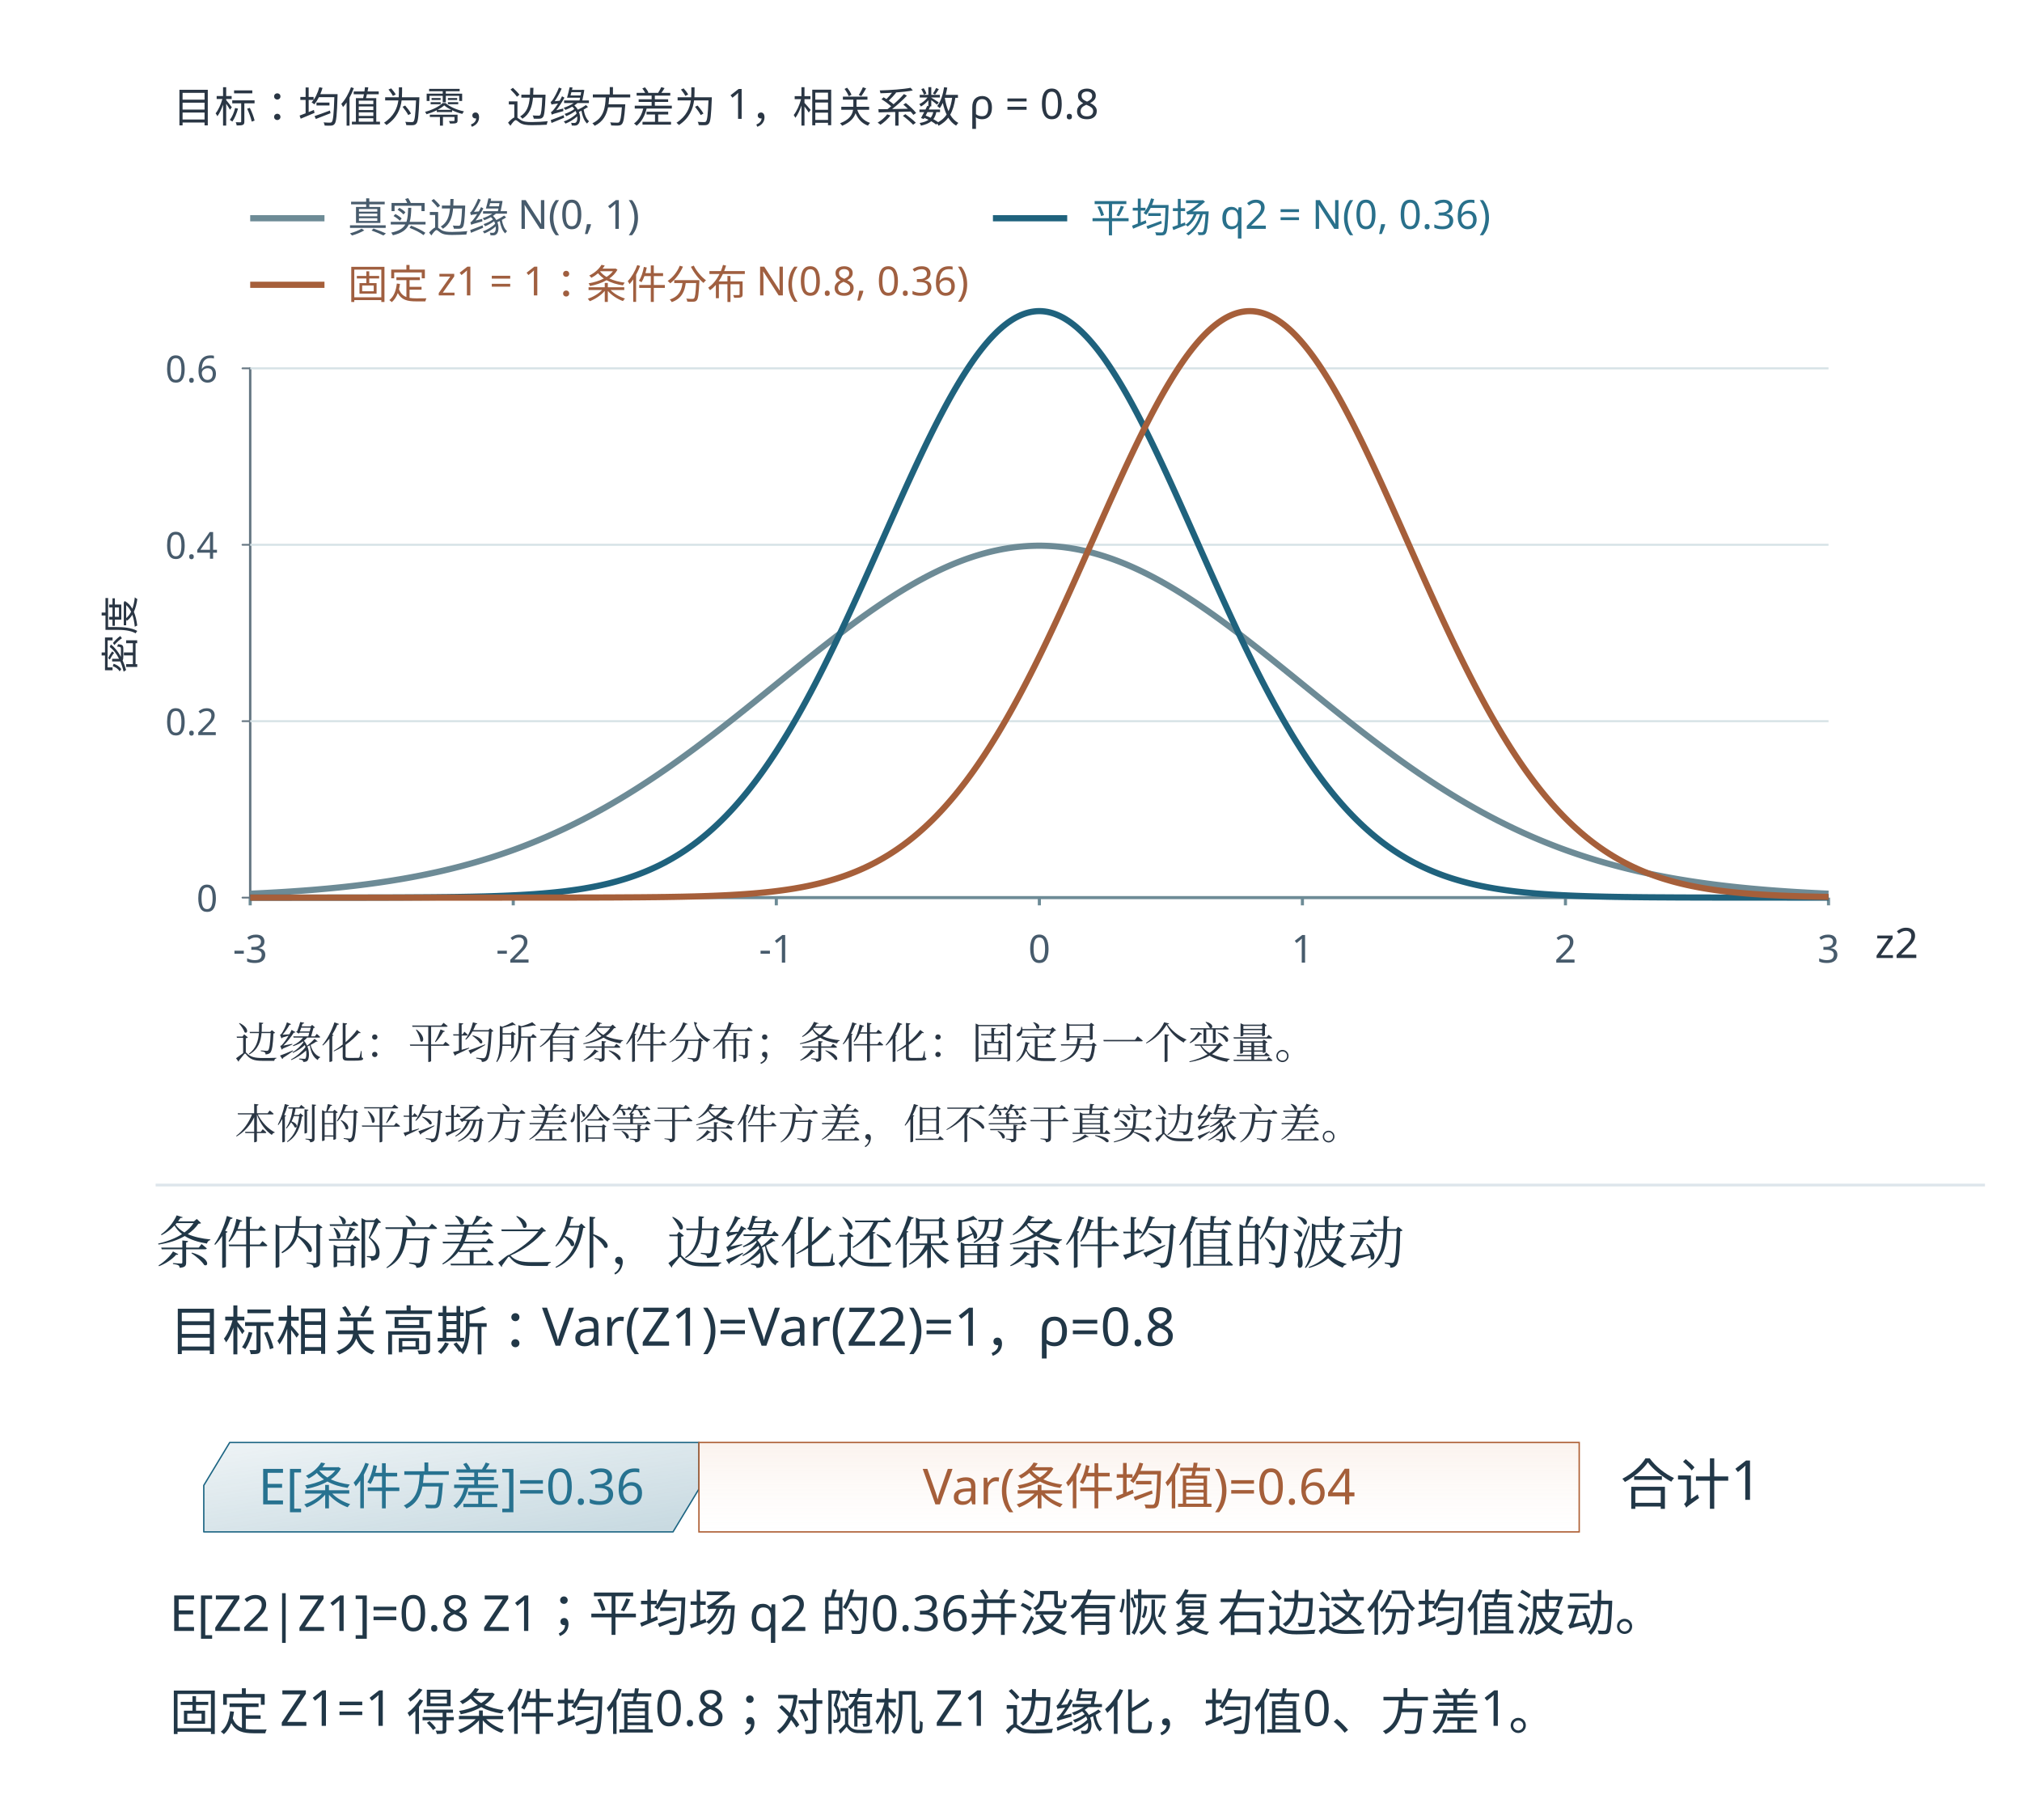
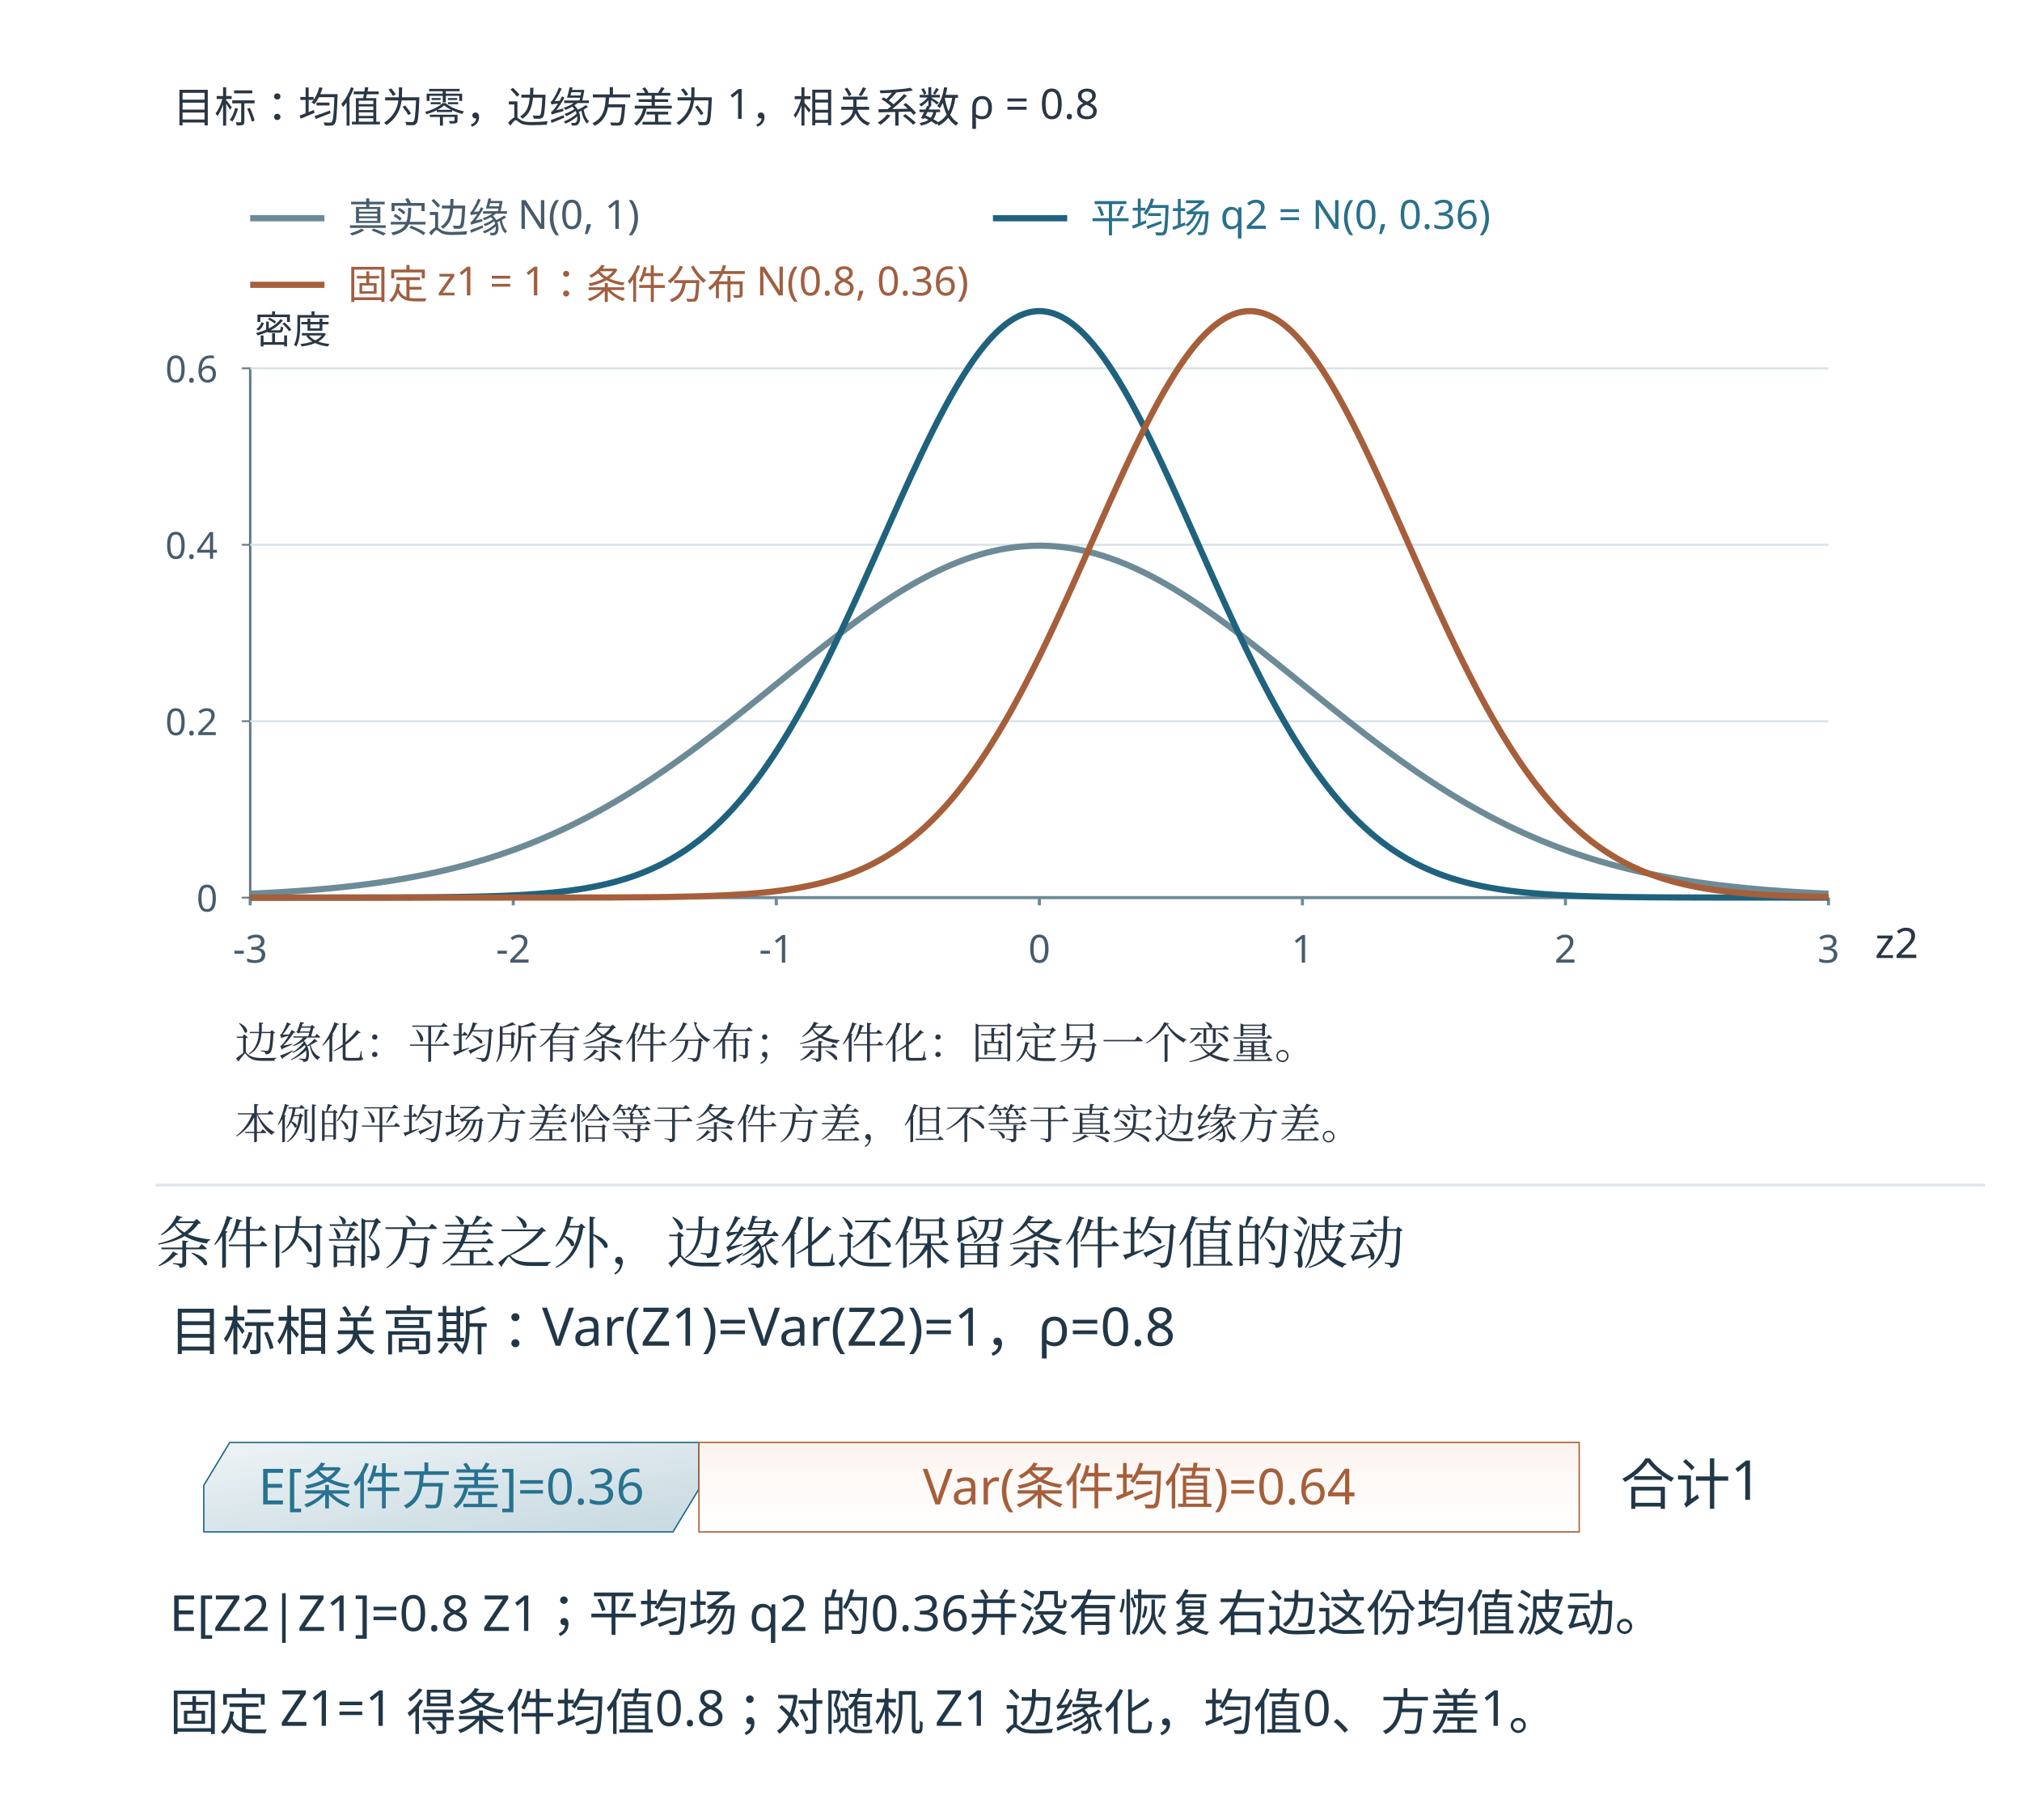
<svg xmlns="http://www.w3.org/2000/svg" xmlns:xlink="http://www.w3.org/1999/xlink" role="img" aria-labelledby="plate-caption" viewBox="0 0 1360 1224" width="1360" height="1224">
  <defs>
    <linearGradient id="scientific-plane-1c6583" x1="7%" y1="0%" x2="87%" y2="100%">
      <stop offset="0%" stop-color="#1c6583" stop-opacity=".08" />
      <stop offset="100%" stop-color="#1c6583" stop-opacity=".24" />
    </linearGradient>
    <clipPath id="plate-view-0">
      <rect x="-18.24" y="85.482" width="996.48" height="613.559" />
    </clipPath>
    <clipPath id="plate-view-1">
      <rect x="-18.24" y="699.041" width="996.48" height="162.034" />
    </clipPath>
    <g id="plate-scene">
      <defs>
        <clipPath id="artwork-view">
          <rect x="25" y="76" width="910" height="800.857" />
        </clipPath>
      </defs>
      <rect id="edition-paper" x="-18.24" y="28.76" width="996.48" height="887.48" fill="#ffffff" />
      <svg id="edition-view" x="0" y="47" width="960" height="851" viewBox="0 47 960 851" overflow="hidden">
        <rect width="960" height="898" fill="#ffffff" />
        <g clip-path="url(#artwork-view)">
          <g transform="translate(25 76) scale(0.631944)">
            <g>
              <defs>
                <linearGradient id="book-wash-edf5f8" x1="0" y1="0" x2="0" y2="1">
                  <stop offset="0" stop-color="#f0f6f8" />
                  <stop offset="1" stop-color="#ffffff" stop-opacity=".64" />
                </linearGradient>
                <linearGradient id="book-wash-fff1e7" x1="0" y1="0" x2="0" y2="1">
                  <stop offset="0" stop-color="#fbf3ee" />
                  <stop offset="1" stop-color="#ffffff" stop-opacity=".64" />
                </linearGradient>
              </defs>
              <svg width="1440" height="817.293" viewBox="0 74.814 1280 726.483" role="img">
                <rect id="offline-white-background" x="0" y="74.814" width="1280" height="726.483" fill="#ffffff" />
                <rect width="1280" height="820" fill="#ffffff" />
                <g font-family="Microsoft YaHei, sans-serif">
                  <text x="60" y="119" font-size="27" fill="#2a3644" text-anchor="start">目标：均值为零，边缘方差为 1，相关系数 ρ = 0.8</text>
                  <line x1="110" y1="620" x2="110" y2="625" stroke="#6d8b96" stroke-width="2" stroke-dasharray="" />
                  <text x="110" y="662" font-size="25" fill="#475b6c" text-anchor="middle">-3</text>
                  <line x1="280" y1="620" x2="280" y2="625" stroke="#6d8b96" stroke-width="2" stroke-dasharray="" />
                  <text x="280" y="662" font-size="25" fill="#475b6c" text-anchor="middle">-2</text>
                  <line x1="450" y1="620" x2="450" y2="625" stroke="#6d8b96" stroke-width="2" stroke-dasharray="" />
                  <text x="450" y="662" font-size="25" fill="#475b6c" text-anchor="middle">-1</text>
                  <line x1="620" y1="620" x2="620" y2="625" stroke="#6d8b96" stroke-width="2" stroke-dasharray="" />
                  <text x="620" y="662" font-size="25" fill="#475b6c" text-anchor="middle">0</text>
                  <line x1="790" y1="620" x2="790" y2="625" stroke="#6d8b96" stroke-width="2" stroke-dasharray="" />
                  <text x="790" y="662" font-size="25" fill="#475b6c" text-anchor="middle">1</text>
                  <line x1="960" y1="620" x2="960" y2="625" stroke="#6d8b96" stroke-width="2" stroke-dasharray="" />
                  <text x="960" y="662" font-size="25" fill="#475b6c" text-anchor="middle">2</text>
                  <line x1="1130" y1="620" x2="1130" y2="625" stroke="#6d8b96" stroke-width="2" stroke-dasharray="" />
                  <text x="1130" y="662" font-size="25" fill="#475b6c" text-anchor="middle">3</text>
                  <line x1="110" y1="620" x2="110" y2="278" stroke="#657682" stroke-width="1.55" stroke-linecap="round" />
                  <line x1="105" y1="620" x2="110" y2="620" stroke="#657682" stroke-width="1.15" stroke-linecap="round" />
                  <line x1="105" y1="506" x2="110" y2="506" stroke="#657682" stroke-width="1.15" stroke-linecap="round" />
                  <line x1="105" y1="392" x2="110" y2="392" stroke="#657682" stroke-width="1.15" stroke-linecap="round" />
                  <line x1="105" y1="278" x2="110" y2="278" stroke="#657682" stroke-width="1.15" stroke-linecap="round" />
                  <line x1="110" y1="620" x2="1130" y2="620" stroke="#d6e2e6" stroke-width="1.3" stroke-dasharray="" />
                  <text x="89" y="629" font-size="24" fill="#475b6c" text-anchor="end">0</text>
                  <line x1="110" y1="506.0" x2="1130" y2="506.0" stroke="#d6e2e6" stroke-width="1.3" stroke-dasharray="" />
                  <text x="89" y="515.0" font-size="24" fill="#475b6c" text-anchor="end">0.2</text>
                  <line x1="110" y1="392.0" x2="1130" y2="392.0" stroke="#d6e2e6" stroke-width="1.3" stroke-dasharray="" />
                  <text x="89" y="401.0" font-size="24" fill="#475b6c" text-anchor="end">0.4</text>
                  <line x1="110" y1="278.0" x2="1130" y2="278.0" stroke="#d6e2e6" stroke-width="1.3" stroke-dasharray="" />
                  <text x="89" y="287.0" font-size="24" fill="#475b6c" text-anchor="end">0.6</text>
                  <line x1="110" y1="620" x2="1130" y2="620" stroke="#6d8b96" stroke-width="2" stroke-dasharray="" />
                  <text x="1160" y="659" font-size="27" fill="#2a3644" text-anchor="start">z2</text>
-                   <text x="35" y="450" transform="rotate(-90 35 450)" font-size="25" fill="#2a3644" text-anchor="middle">密度</text>
                  <polyline fill="none" stroke="#6d8b96" stroke-width="4" points="110,617.47 111.7,617.4 113.4,617.32 115.1,617.24 116.8,617.15 118.5,617.07 120.2,616.98 121.9,616.89 123.6,616.8 125.3,616.7 127,616.61 128.7,616.51 130.4,616.41 132.1,616.3 133.8,616.19 135.5,616.08 137.2,615.97 138.9,615.85 140.6,615.73 142.3,615.61 144,615.49 145.7,615.36 147.4,615.23 149.1,615.1 150.8,614.96 152.5,614.82 154.2,614.67 155.9,614.52 157.6,614.37 159.3,614.22 161,614.06 162.7,613.9 164.4,613.73 166.1,613.56 167.8,613.39 169.5,613.21 171.2,613.03 172.9,612.84 174.6,612.65 176.3,612.46 178,612.26 179.7,612.05 181.4,611.85 183.1,611.63 184.8,611.42 186.5,611.19 188.2,610.97 189.9,610.73 191.6,610.5 193.3,610.26 195,610.01 196.7,609.76 198.4,609.5 200.1,609.24 201.8,608.97 203.5,608.69 205.2,608.41 206.9,608.13 208.6,607.84 210.3,607.54 212,607.24 213.7,606.93 215.4,606.61 217.1,606.29 218.8,605.96 220.5,605.63 222.2,605.28 223.9,604.94 225.6,604.58 227.3,604.22 229,603.85 230.7,603.48 232.4,603.1 234.1,602.71 235.8,602.31 237.5,601.91 239.2,601.5 240.9,601.08 242.6,600.65 244.3,600.22 246,599.78 247.7,599.33 249.4,598.87 251.1,598.41 252.8,597.94 254.5,597.46 256.2,596.97 257.9,596.47 259.6,595.97 261.3,595.45 263,594.93 264.7,594.4 266.4,593.86 268.1,593.31 269.8,592.75 271.5,592.19 273.2,591.61 274.9,591.03 276.6,590.44 278.3,589.84 280,589.23 281.7,588.61 283.4,587.98 285.1,587.34 286.8,586.69 288.5,586.03 290.2,585.36 291.9,584.69 293.6,584 295.3,583.3 297,582.6 298.7,581.88 300.4,581.16 302.1,580.42 303.8,579.68 305.5,578.92 307.2,578.16 308.9,577.38 310.6,576.6 312.3,575.8 314,575 315.7,574.18 317.4,573.36 319.1,572.52 320.8,571.68 322.5,570.82 324.2,569.96 325.9,569.08 327.6,568.19 329.3,567.3 331,566.39 332.7,565.48 334.4,564.55 336.1,563.61 337.8,562.67 339.5,561.71 341.2,560.74 342.9,559.77 344.6,558.78 346.3,557.78 348,556.78 349.7,555.76 351.4,554.73 353.1,553.7 354.8,552.65 356.5,551.59 358.2,550.53 359.9,549.46 361.6,548.37 363.3,547.28 365,546.17 366.7,545.06 368.4,543.94 370.1,542.81 371.8,541.67 373.5,540.52 375.2,539.37 376.9,538.2 378.6,537.03 380.3,535.85 382,534.66 383.7,533.46 385.4,532.25 387.1,531.03 388.8,529.81 390.5,528.58 392.2,527.34 393.9,526.1 395.6,524.85 397.3,523.59 399,522.32 400.7,521.05 402.4,519.77 404.1,518.48 405.8,517.19 407.5,515.89 409.2,514.59 410.9,513.28 412.6,511.96 414.3,510.64 416,509.31 417.7,507.98 419.4,506.65 421.1,505.31 422.8,503.96 424.5,502.62 426.2,501.26 427.9,499.91 429.6,498.55 431.3,497.19 433,495.82 434.7,494.46 436.4,493.09 438.1,491.72 439.8,490.34 441.5,488.97 443.2,487.59 444.9,486.21 446.6,484.83 448.3,483.46 450,482.08 451.7,480.7 453.4,479.32 455.1,477.94 456.8,476.56 458.5,475.19 460.2,473.81 461.9,472.44 463.6,471.07 465.3,469.7 467,468.33 468.7,466.97 470.4,465.61 472.1,464.25 473.8,462.9 475.5,461.55 477.2,460.2 478.9,458.86 480.6,457.53 482.3,456.2 484,454.88 485.7,453.56 487.4,452.25 489.1,450.94 490.8,449.64 492.5,448.35 494.2,447.07 495.9,445.79 497.6,444.52 499.3,443.27 501,442.02 502.7,440.77 504.4,439.54 506.1,438.32 507.8,437.11 509.5,435.91 511.2,434.71 512.9,433.53 514.6,432.37 516.3,431.21 518,430.06 519.7,428.93 521.4,427.81 523.1,426.7 524.8,425.6 526.5,424.52 528.2,423.45 529.9,422.4 531.6,421.36 533.3,420.33 535,419.32 536.7,418.33 538.4,417.35 540.1,416.38 541.8,415.43 543.5,414.5 545.2,413.58 546.9,412.68 548.6,411.8 550.3,410.93 552,410.09 553.7,409.26 555.4,408.44 557.1,407.65 558.8,406.87 560.5,406.11 562.2,405.37 563.9,404.65 565.6,403.95 567.3,403.27 569,402.61 570.7,401.97 572.4,401.34 574.1,400.74 575.8,400.16 577.5,399.6 579.2,399.06 580.9,398.54 582.6,398.04 584.3,397.56 586,397.11 587.7,396.67 589.4,396.26 591.1,395.87 592.8,395.5 594.5,395.15 596.2,394.82 597.9,394.52 599.6,394.23 601.3,393.97 603,393.74 604.7,393.52 606.4,393.33 608.1,393.16 609.8,393.01 611.5,392.89 613.2,392.78 614.9,392.71 616.6,392.65 618.3,392.61 620,392.6 621.7,392.61 623.4,392.65 625.1,392.71 626.8,392.78 628.5,392.89 630.2,393.01 631.9,393.16 633.6,393.33 635.3,393.52 637,393.74 638.7,393.97 640.4,394.23 642.1,394.52 643.8,394.82 645.5,395.15 647.2,395.5 648.9,395.87 650.6,396.26 652.3,396.67 654,397.11 655.7,397.56 657.4,398.04 659.1,398.54 660.8,399.06 662.5,399.6 664.2,400.16 665.9,400.74 667.6,401.34 669.3,401.97 671,402.61 672.7,403.27 674.4,403.95 676.1,404.65 677.8,405.37 679.5,406.11 681.2,406.87 682.9,407.65 684.6,408.44 686.3,409.26 688,410.09 689.7,410.93 691.4,411.8 693.1,412.68 694.8,413.58 696.5,414.5 698.2,415.43 699.9,416.38 701.6,417.35 703.3,418.33 705,419.32 706.7,420.33 708.4,421.36 710.1,422.4 711.8,423.45 713.5,424.52 715.2,425.6 716.9,426.7 718.6,427.81 720.3,428.93 722,430.06 723.7,431.21 725.4,432.37 727.1,433.53 728.8,434.71 730.5,435.91 732.2,437.11 733.9,438.32 735.6,439.54 737.3,440.77 739,442.02 740.7,443.27 742.4,444.52 744.1,445.79 745.8,447.07 747.5,448.35 749.2,449.64 750.9,450.94 752.6,452.25 754.3,453.56 756,454.88 757.7,456.2 759.4,457.53 761.1,458.86 762.8,460.2 764.5,461.55 766.2,462.9 767.9,464.25 769.6,465.61 771.3,466.97 773,468.33 774.7,469.7 776.4,471.07 778.1,472.44 779.8,473.81 781.5,475.19 783.2,476.56 784.9,477.94 786.6,479.32 788.3,480.7 790,482.08 791.7,483.46 793.4,484.83 795.1,486.21 796.8,487.59 798.5,488.97 800.2,490.34 801.9,491.72 803.6,493.09 805.3,494.46 807,495.82 808.7,497.19 810.4,498.55 812.1,499.91 813.8,501.26 815.5,502.62 817.2,503.96 818.9,505.31 820.6,506.65 822.3,507.98 824,509.31 825.7,510.64 827.4,511.96 829.1,513.28 830.8,514.59 832.5,515.89 834.2,517.19 835.9,518.48 837.6,519.77 839.3,521.05 841,522.32 842.7,523.59 844.4,524.85 846.1,526.1 847.8,527.34 849.5,528.58 851.2,529.81 852.9,531.03 854.6,532.25 856.3,533.46 858,534.66 859.7,535.85 861.4,537.03 863.1,538.2 864.8,539.37 866.5,540.52 868.2,541.67 869.9,542.81 871.6,543.94 873.3,545.06 875,546.17 876.7,547.28 878.4,548.37 880.1,549.46 881.8,550.53 883.5,551.59 885.2,552.65 886.9,553.7 888.6,554.73 890.3,555.76 892,556.78 893.7,557.78 895.4,558.78 897.1,559.77 898.8,560.74 900.5,561.71 902.2,562.67 903.9,563.61 905.6,564.55 907.3,565.48 909,566.39 910.7,567.3 912.4,568.19 914.1,569.08 915.8,569.96 917.5,570.82 919.2,571.68 920.9,572.52 922.6,573.36 924.3,574.18 926,575 927.7,575.8 929.4,576.6 931.1,577.38 932.8,578.16 934.5,578.92 936.2,579.68 937.9,580.42 939.6,581.16 941.3,581.88 943,582.6 944.7,583.3 946.4,584 948.1,584.69 949.8,585.36 951.5,586.03 953.2,586.69 954.9,587.34 956.6,587.98 958.3,588.61 960,589.23 961.7,589.84 963.4,590.44 965.1,591.03 966.8,591.61 968.5,592.19 970.2,592.75 971.9,593.31 973.6,593.86 975.3,594.4 977,594.93 978.7,595.45 980.4,595.97 982.1,596.47 983.8,596.97 985.5,597.46 987.2,597.94 988.9,598.41 990.6,598.87 992.3,599.33 994,599.78 995.7,600.22 997.4,600.65 999.1,601.08 1000.8,601.5 1002.5,601.91 1004.2,602.31 1005.9,602.71 1007.6,603.1 1009.3,603.48 1011,603.85 1012.7,604.22 1014.4,604.58 1016.1,604.94 1017.8,605.28 1019.5,605.63 1021.2,605.96 1022.9,606.29 1024.6,606.61 1026.3,606.93 1028,607.24 1029.7,607.54 1031.4,607.84 1033.1,608.13 1034.8,608.41 1036.5,608.69 1038.2,608.97 1039.9,609.24 1041.6,609.5 1043.3,609.76 1045,610.01 1046.7,610.26 1048.4,610.5 1050.1,610.73 1051.8,610.97 1053.5,611.19 1055.2,611.42 1056.9,611.63 1058.6,611.85 1060.3,612.05 1062,612.26 1063.7,612.46 1065.4,612.65 1067.1,612.84 1068.8,613.03 1070.5,613.21 1072.2,613.39 1073.9,613.56 1075.6,613.73 1077.3,613.9 1079,614.06 1080.7,614.22 1082.4,614.37 1084.1,614.52 1085.8,614.67 1087.5,614.82 1089.2,614.96 1090.9,615.1 1092.6,615.23 1094.3,615.36 1096,615.49 1097.7,615.61 1099.4,615.73 1101.1,615.85 1102.8,615.97 1104.5,616.08 1106.2,616.19 1107.9,616.3 1109.6,616.41 1111.3,616.51 1113,616.61 1114.7,616.7 1116.4,616.8 1118.1,616.89 1119.8,616.98 1121.5,617.07 1123.2,617.15 1124.9,617.24 1126.6,617.32 1128.3,617.4 1130,617.47" />
                  <polyline fill="none" stroke="#1f627d" stroke-width="4" points="110,620 111.7,620 113.4,620 115.1,620 116.8,620 118.5,620 120.2,620 121.9,620 123.6,620 125.3,620 127,620 128.7,620 130.4,620 132.1,620 133.8,620 135.5,620 137.2,619.99 138.9,619.99 140.6,619.99 142.3,619.99 144,619.99 145.7,619.99 147.4,619.99 149.1,619.99 150.8,619.99 152.5,619.99 154.2,619.99 155.9,619.99 157.6,619.99 159.3,619.99 161,619.98 162.7,619.98 164.4,619.98 166.1,619.98 167.8,619.98 169.5,619.98 171.2,619.98 172.9,619.97 174.6,619.97 176.3,619.97 178,619.97 179.7,619.97 181.4,619.96 183.1,619.96 184.8,619.96 186.5,619.95 188.2,619.95 189.9,619.95 191.6,619.94 193.3,619.94 195,619.94 196.7,619.93 198.4,619.93 200.1,619.92 201.8,619.92 203.5,619.91 205.2,619.9 206.9,619.9 208.6,619.89 210.3,619.88 212,619.87 213.7,619.86 215.4,619.85 217.1,619.84 218.8,619.83 220.5,619.82 222.2,619.81 223.9,619.8 225.6,619.79 227.3,619.77 229,619.76 230.7,619.74 232.4,619.72 234.1,619.7 235.8,619.69 237.5,619.67 239.2,619.64 240.9,619.62 242.6,619.6 244.3,619.57 246,619.54 247.7,619.52 249.4,619.48 251.1,619.45 252.8,619.42 254.5,619.38 256.2,619.34 257.9,619.3 259.6,619.26 261.3,619.22 263,619.17 264.7,619.12 266.4,619.07 268.1,619.01 269.8,618.96 271.5,618.89 273.2,618.83 274.9,618.76 276.6,618.69 278.3,618.61 280,618.53 281.7,618.45 283.4,618.36 285.1,618.27 286.8,618.17 288.5,618.07 290.2,617.97 291.9,617.85 293.6,617.74 295.3,617.61 297,617.48 298.7,617.35 300.4,617.2 302.1,617.05 303.8,616.9 305.5,616.73 307.2,616.56 308.9,616.38 310.6,616.19 312.3,616 314,615.79 315.7,615.57 317.4,615.35 319.1,615.11 320.8,614.87 322.5,614.61 324.2,614.35 325.9,614.07 327.6,613.77 329.3,613.47 331,613.15 332.7,612.82 334.4,612.48 336.1,612.12 337.8,611.75 339.5,611.36 341.2,610.96 342.9,610.54 344.6,610.1 346.3,609.65 348,609.17 349.7,608.68 351.4,608.17 353.1,607.65 354.8,607.1 356.5,606.53 358.2,605.94 359.9,605.32 361.6,604.69 363.3,604.03 365,603.35 366.7,602.64 368.4,601.91 370.1,601.15 371.8,600.37 373.5,599.56 375.2,598.73 376.9,597.86 378.6,596.97 380.3,596.04 382,595.09 383.7,594.1 385.4,593.09 387.1,592.04 388.8,590.96 390.5,589.85 392.2,588.7 393.9,587.52 395.6,586.3 397.3,585.05 399,583.76 400.7,582.43 402.4,581.06 404.1,579.66 405.8,578.22 407.5,576.73 409.2,575.21 410.9,573.65 412.6,572.04 414.3,570.4 416,568.71 417.7,566.98 419.4,565.2 421.1,563.39 422.8,561.52 424.5,559.62 426.2,557.66 427.9,555.67 429.6,553.63 431.3,551.54 433,549.4 434.7,547.22 436.4,545 438.1,542.72 439.8,540.4 441.5,538.04 443.2,535.62 444.9,533.16 446.6,530.65 448.3,528.1 450,525.5 451.7,522.85 453.4,520.15 455.1,517.41 456.8,514.63 458.5,511.79 460.2,508.91 461.9,505.99 463.6,503.02 465.3,500.01 467,496.96 468.7,493.86 470.4,490.72 472.1,487.54 473.8,484.32 475.5,481.06 477.2,477.76 478.9,474.42 480.6,471.05 482.3,467.64 484,464.19 485.7,460.71 487.4,457.2 489.1,453.66 490.8,450.08 492.5,446.48 494.2,442.86 495.9,439.2 497.6,435.52 499.3,431.82 501,428.1 502.7,424.36 504.4,420.6 506.1,416.83 507.8,413.04 509.5,409.24 511.2,405.43 512.9,401.61 514.6,397.79 516.3,393.96 518,390.13 519.7,386.3 521.4,382.47 523.1,378.64 524.8,374.83 526.5,371.02 528.2,367.22 529.9,363.43 531.6,359.67 533.3,355.91 535,352.18 536.7,348.48 538.4,344.79 540.1,341.14 541.8,337.51 543.5,333.92 545.2,330.36 546.9,326.84 548.6,323.36 550.3,319.92 552,316.52 553.7,313.18 555.4,309.88 557.1,306.63 558.8,303.44 560.5,300.3 562.2,297.22 563.9,294.2 565.6,291.25 567.3,288.36 569,285.54 570.7,282.79 572.4,280.11 574.1,277.5 575.8,274.97 577.5,272.52 579.2,270.14 580.9,267.85 582.6,265.64 584.3,263.52 586,261.49 587.7,259.54 589.4,257.68 591.1,255.92 592.8,254.24 594.5,252.67 596.2,251.18 597.9,249.8 599.6,248.51 601.3,247.32 603,246.23 604.7,245.24 606.4,244.36 608.1,243.58 609.8,242.9 611.5,242.32 613.2,241.85 614.9,241.48 616.6,241.22 618.3,241.06 620,241 621.7,241.06 623.4,241.22 625.1,241.48 626.8,241.85 628.5,242.32 630.2,242.9 631.9,243.58 633.6,244.36 635.3,245.24 637,246.23 638.7,247.32 640.4,248.51 642.1,249.8 643.8,251.18 645.5,252.67 647.2,254.24 648.9,255.92 650.6,257.68 652.3,259.54 654,261.49 655.7,263.52 657.4,265.64 659.1,267.85 660.8,270.14 662.5,272.52 664.2,274.97 665.9,277.5 667.6,280.11 669.3,282.79 671,285.54 672.7,288.36 674.4,291.25 676.1,294.2 677.8,297.22 679.5,300.3 681.2,303.44 682.9,306.63 684.6,309.88 686.3,313.18 688,316.52 689.7,319.92 691.4,323.36 693.1,326.84 694.8,330.36 696.5,333.92 698.2,337.51 699.9,341.14 701.6,344.79 703.3,348.48 705,352.18 706.7,355.91 708.4,359.67 710.1,363.43 711.8,367.22 713.5,371.02 715.2,374.83 716.9,378.64 718.6,382.47 720.3,386.3 722,390.13 723.7,393.96 725.4,397.79 727.1,401.61 728.8,405.43 730.5,409.24 732.2,413.04 733.9,416.83 735.6,420.6 737.3,424.36 739,428.1 740.7,431.82 742.4,435.52 744.1,439.2 745.8,442.86 747.5,446.48 749.2,450.08 750.9,453.66 752.6,457.2 754.3,460.71 756,464.19 757.7,467.64 759.4,471.05 761.1,474.42 762.8,477.76 764.5,481.06 766.2,484.32 767.9,487.54 769.6,490.72 771.3,493.86 773,496.96 774.7,500.01 776.4,503.02 778.1,505.99 779.8,508.91 781.5,511.79 783.2,514.63 784.9,517.41 786.6,520.15 788.3,522.85 790,525.5 791.7,528.1 793.4,530.65 795.1,533.16 796.8,535.62 798.5,538.04 800.2,540.4 801.9,542.72 803.6,545 805.3,547.22 807,549.4 808.7,551.54 810.4,553.63 812.1,555.67 813.8,557.66 815.5,559.62 817.2,561.52 818.9,563.39 820.6,565.2 822.3,566.98 824,568.71 825.7,570.4 827.4,572.04 829.1,573.65 830.8,575.21 832.5,576.73 834.2,578.22 835.9,579.66 837.6,581.06 839.3,582.43 841,583.76 842.7,585.05 844.4,586.3 846.1,587.52 847.8,588.7 849.5,589.85 851.2,590.96 852.9,592.04 854.6,593.09 856.3,594.1 858,595.09 859.7,596.04 861.4,596.97 863.1,597.86 864.8,598.73 866.5,599.56 868.2,600.37 869.9,601.15 871.6,601.91 873.3,602.64 875,603.35 876.7,604.03 878.4,604.69 880.1,605.32 881.8,605.94 883.5,606.53 885.2,607.1 886.9,607.65 888.6,608.17 890.3,608.68 892,609.17 893.7,609.65 895.4,610.1 897.1,610.54 898.8,610.96 900.5,611.36 902.2,611.75 903.9,612.12 905.6,612.48 907.3,612.82 909,613.15 910.7,613.47 912.4,613.77 914.1,614.07 915.8,614.35 917.5,614.61 919.2,614.87 920.9,615.11 922.6,615.35 924.3,615.57 926,615.79 927.7,616 929.4,616.19 931.1,616.38 932.8,616.56 934.5,616.73 936.2,616.9 937.9,617.05 939.6,617.2 941.3,617.35 943,617.48 944.7,617.61 946.4,617.74 948.1,617.85 949.8,617.97 951.5,618.07 953.2,618.17 954.9,618.27 956.6,618.36 958.3,618.45 960,618.53 961.7,618.61 963.4,618.69 965.1,618.76 966.8,618.83 968.5,618.89 970.2,618.96 971.9,619.01 973.6,619.07 975.3,619.12 977,619.17 978.7,619.22 980.4,619.26 982.1,619.3 983.8,619.34 985.5,619.38 987.2,619.42 988.9,619.45 990.6,619.48 992.3,619.52 994,619.54 995.7,619.57 997.4,619.6 999.1,619.62 1000.8,619.64 1002.5,619.67 1004.2,619.69 1005.9,619.7 1007.6,619.72 1009.3,619.74 1011,619.76 1012.7,619.77 1014.4,619.79 1016.1,619.8 1017.8,619.81 1019.5,619.82 1021.2,619.83 1022.9,619.84 1024.6,619.85 1026.3,619.86 1028,619.87 1029.7,619.88 1031.4,619.89 1033.1,619.9 1034.8,619.9 1036.5,619.91 1038.2,619.92 1039.9,619.92 1041.6,619.93 1043.3,619.93 1045,619.94 1046.7,619.94 1048.4,619.94 1050.1,619.95 1051.8,619.95 1053.5,619.95 1055.2,619.96 1056.9,619.96 1058.6,619.96 1060.3,619.97 1062,619.97 1063.7,619.97 1065.4,619.97 1067.1,619.97 1068.8,619.98 1070.5,619.98 1072.2,619.98 1073.9,619.98 1075.6,619.98 1077.3,619.98 1079,619.98 1080.7,619.99 1082.4,619.99 1084.1,619.99 1085.8,619.99 1087.5,619.99 1089.2,619.99 1090.9,619.99 1092.6,619.99 1094.3,619.99 1096,619.99 1097.7,619.99 1099.4,619.99 1101.1,619.99 1102.8,619.99 1104.5,620 1106.2,620 1107.9,620 1109.6,620 1111.3,620 1113,620 1114.7,620 1116.4,620 1118.1,620 1119.8,620 1121.5,620 1123.2,620 1124.9,620 1126.6,620 1128.3,620 1130,620" />
                  <polyline fill="none" stroke="#a65f3a" stroke-width="4" points="110,620 111.7,620 113.4,620 115.1,620 116.8,620 118.5,620 120.2,620 121.9,620 123.6,620 125.3,620 127,620 128.7,620 130.4,620 132.1,620 133.8,620 135.5,620 137.2,620 138.9,620 140.6,620 142.3,620 144,620 145.7,620 147.4,620 149.1,620 150.8,620 152.5,620 154.2,620 155.9,620 157.6,620 159.3,620 161,620 162.7,620 164.4,620 166.1,620 167.8,620 169.5,620 171.2,620 172.9,620 174.6,620 176.3,620 178,620 179.7,620 181.4,620 183.1,620 184.8,620 186.5,620 188.2,620 189.9,620 191.6,620 193.3,620 195,620 196.7,620 198.4,620 200.1,620 201.8,620 203.5,620 205.2,620 206.9,620 208.6,620 210.3,620 212,620 213.7,620 215.4,620 217.1,620 218.8,620 220.5,620 222.2,620 223.9,620 225.6,620 227.3,620 229,620 230.7,620 232.4,620 234.1,620 235.8,620 237.5,620 239.2,620 240.9,620 242.6,620 244.3,620 246,620 247.7,620 249.4,620 251.1,620 252.8,620 254.5,620 256.2,620 257.9,620 259.6,620 261.3,620 263,620 264.7,620 266.4,620 268.1,620 269.8,620 271.5,620 273.2,619.99 274.9,619.99 276.6,619.99 278.3,619.99 280,619.99 281.7,619.99 283.4,619.99 285.1,619.99 286.8,619.99 288.5,619.99 290.2,619.99 291.9,619.99 293.6,619.99 295.3,619.99 297,619.98 298.7,619.98 300.4,619.98 302.1,619.98 303.8,619.98 305.5,619.98 307.2,619.98 308.9,619.97 310.6,619.97 312.3,619.97 314,619.97 315.7,619.97 317.4,619.96 319.1,619.96 320.8,619.96 322.5,619.95 324.2,619.95 325.9,619.95 327.6,619.94 329.3,619.94 331,619.94 332.7,619.93 334.4,619.93 336.1,619.92 337.8,619.92 339.5,619.91 341.2,619.9 342.9,619.9 344.6,619.89 346.3,619.88 348,619.87 349.7,619.86 351.4,619.85 353.1,619.84 354.8,619.83 356.5,619.82 358.2,619.81 359.9,619.8 361.6,619.79 363.3,619.77 365,619.76 366.7,619.74 368.4,619.72 370.1,619.7 371.8,619.69 373.5,619.67 375.2,619.64 376.9,619.62 378.6,619.6 380.3,619.57 382,619.54 383.7,619.52 385.4,619.48 387.1,619.45 388.8,619.42 390.5,619.38 392.2,619.34 393.9,619.3 395.6,619.26 397.3,619.22 399,619.17 400.7,619.12 402.4,619.07 404.1,619.01 405.8,618.96 407.5,618.89 409.2,618.83 410.9,618.76 412.6,618.69 414.3,618.61 416,618.53 417.7,618.45 419.4,618.36 421.1,618.27 422.8,618.17 424.5,618.07 426.2,617.97 427.9,617.85 429.6,617.74 431.3,617.61 433,617.48 434.7,617.35 436.4,617.2 438.1,617.05 439.8,616.9 441.5,616.73 443.2,616.56 444.9,616.38 446.6,616.19 448.3,616 450,615.79 451.7,615.57 453.4,615.35 455.1,615.11 456.8,614.87 458.5,614.61 460.2,614.35 461.9,614.07 463.6,613.77 465.3,613.47 467,613.15 468.7,612.82 470.4,612.48 472.1,612.12 473.8,611.75 475.5,611.36 477.2,610.96 478.9,610.54 480.6,610.1 482.3,609.65 484,609.17 485.7,608.68 487.4,608.17 489.1,607.65 490.8,607.1 492.5,606.53 494.2,605.94 495.9,605.32 497.6,604.69 499.3,604.03 501,603.35 502.7,602.64 504.4,601.91 506.1,601.15 507.8,600.37 509.5,599.56 511.2,598.73 512.9,597.86 514.6,596.97 516.3,596.04 518,595.09 519.7,594.1 521.4,593.09 523.1,592.04 524.8,590.96 526.5,589.85 528.2,588.7 529.9,587.52 531.6,586.3 533.3,585.05 535,583.76 536.7,582.43 538.4,581.06 540.1,579.66 541.8,578.22 543.5,576.73 545.2,575.21 546.9,573.65 548.6,572.04 550.3,570.4 552,568.71 553.7,566.98 555.4,565.2 557.1,563.39 558.8,561.52 560.5,559.62 562.2,557.66 563.9,555.67 565.6,553.63 567.3,551.54 569,549.4 570.7,547.22 572.4,545 574.1,542.72 575.8,540.4 577.5,538.04 579.2,535.62 580.9,533.16 582.6,530.65 584.3,528.1 586,525.5 587.7,522.85 589.4,520.15 591.1,517.41 592.8,514.63 594.5,511.79 596.2,508.91 597.9,505.99 599.6,503.02 601.3,500.01 603,496.96 604.7,493.86 606.4,490.72 608.1,487.54 609.8,484.32 611.5,481.06 613.2,477.76 614.9,474.42 616.6,471.05 618.3,467.64 620,464.19 621.7,460.71 623.4,457.2 625.1,453.66 626.8,450.08 628.5,446.48 630.2,442.86 631.9,439.2 633.6,435.52 635.3,431.82 637,428.1 638.7,424.36 640.4,420.6 642.1,416.83 643.8,413.04 645.5,409.24 647.2,405.43 648.9,401.61 650.6,397.79 652.3,393.96 654,390.13 655.7,386.3 657.4,382.47 659.1,378.64 660.8,374.83 662.5,371.02 664.2,367.22 665.9,363.43 667.6,359.67 669.3,355.91 671,352.18 672.7,348.48 674.4,344.79 676.1,341.14 677.8,337.51 679.5,333.92 681.2,330.36 682.9,326.84 684.6,323.36 686.3,319.92 688,316.52 689.7,313.18 691.4,309.88 693.1,306.63 694.8,303.44 696.5,300.3 698.2,297.22 699.9,294.2 701.6,291.25 703.3,288.36 705,285.54 706.7,282.79 708.4,280.11 710.1,277.5 711.8,274.97 713.5,272.52 715.2,270.14 716.9,267.85 718.6,265.64 720.3,263.52 722,261.49 723.7,259.54 725.4,257.68 727.1,255.92 728.8,254.24 730.5,252.67 732.2,251.18 733.9,249.8 735.6,248.51 737.3,247.32 739,246.23 740.7,245.24 742.4,244.36 744.1,243.58 745.8,242.9 747.5,242.32 749.2,241.85 750.9,241.48 752.6,241.22 754.3,241.06 756,241 757.7,241.06 759.4,241.22 761.1,241.48 762.8,241.85 764.5,242.32 766.2,242.9 767.9,243.58 769.6,244.36 771.3,245.24 773,246.23 774.7,247.32 776.4,248.51 778.1,249.8 779.8,251.18 781.5,252.67 783.2,254.24 784.9,255.92 786.6,257.68 788.3,259.54 790,261.49 791.7,263.52 793.4,265.64 795.1,267.85 796.8,270.14 798.5,272.52 800.2,274.97 801.9,277.5 803.6,280.11 805.3,282.79 807,285.54 808.7,288.36 810.4,291.25 812.1,294.2 813.8,297.22 815.5,300.3 817.2,303.44 818.9,306.63 820.6,309.88 822.3,313.18 824,316.52 825.7,319.92 827.4,323.36 829.1,326.84 830.8,330.36 832.5,333.92 834.2,337.51 835.9,341.14 837.6,344.79 839.3,348.48 841,352.18 842.7,355.91 844.4,359.67 846.1,363.43 847.8,367.22 849.5,371.02 851.2,374.83 852.9,378.64 854.6,382.47 856.3,386.3 858,390.13 859.7,393.96 861.4,397.79 863.1,401.61 864.8,405.43 866.5,409.24 868.2,413.04 869.9,416.83 871.6,420.6 873.3,424.36 875,428.1 876.7,431.82 878.4,435.52 880.1,439.2 881.8,442.86 883.5,446.48 885.2,450.08 886.9,453.66 888.6,457.2 890.3,460.71 892,464.19 893.7,467.64 895.4,471.05 897.1,474.42 898.8,477.76 900.5,481.06 902.2,484.32 903.9,487.54 905.6,490.72 907.3,493.86 909,496.96 910.7,500.01 912.4,503.02 914.1,505.99 915.8,508.91 917.5,511.79 919.2,514.63 920.9,517.41 922.6,520.15 924.3,522.85 926,525.5 927.7,528.1 929.4,530.65 931.1,533.16 932.8,535.62 934.5,538.04 936.2,540.4 937.9,542.72 939.6,545 941.3,547.22 943,549.4 944.7,551.54 946.4,553.63 948.1,555.67 949.8,557.66 951.5,559.62 953.2,561.52 954.9,563.39 956.6,565.2 958.3,566.98 960,568.71 961.7,570.4 963.4,572.04 965.1,573.65 966.8,575.21 968.5,576.73 970.2,578.22 971.9,579.66 973.6,581.06 975.3,582.43 977,583.76 978.7,585.05 980.4,586.3 982.1,587.52 983.8,588.7 985.5,589.85 987.2,590.96 988.9,592.04 990.6,593.09 992.3,594.1 994,595.09 995.7,596.04 997.4,596.97 999.1,597.86 1000.8,598.73 1002.5,599.56 1004.2,600.37 1005.9,601.15 1007.6,601.91 1009.3,602.64 1011,603.35 1012.7,604.03 1014.4,604.69 1016.1,605.32 1017.8,605.94 1019.5,606.53 1021.2,607.1 1022.9,607.65 1024.6,608.17 1026.3,608.68 1028,609.17 1029.7,609.65 1031.4,610.1 1033.1,610.54 1034.8,610.96 1036.5,611.36 1038.2,611.75 1039.9,612.12 1041.6,612.48 1043.3,612.82 1045,613.15 1046.7,613.47 1048.4,613.77 1050.1,614.07 1051.8,614.35 1053.5,614.61 1055.2,614.87 1056.9,615.11 1058.6,615.35 1060.3,615.57 1062,615.79 1063.7,616 1065.4,616.19 1067.1,616.38 1068.8,616.56 1070.5,616.73 1072.2,616.9 1073.9,617.05 1075.6,617.2 1077.3,617.35 1079,617.48 1080.7,617.61 1082.4,617.74 1084.1,617.85 1085.8,617.97 1087.5,618.07 1089.2,618.17 1090.9,618.27 1092.6,618.36 1094.3,618.45 1096,618.53 1097.7,618.61 1099.4,618.69 1101.1,618.76 1102.8,618.83 1104.5,618.89 1106.2,618.96 1107.9,619.01 1109.6,619.07 1111.3,619.12 1113,619.17 1114.7,619.22 1116.4,619.26 1118.1,619.3 1119.8,619.34 1121.5,619.38 1123.2,619.42 1124.9,619.45 1126.6,619.48 1128.3,619.52 1130,619.54" />
                  <line x1="110" y1="181" x2="158" y2="181" stroke="#6d8b96" stroke-width="4" stroke-dasharray="" />
                  <text x="173" y="190" font-size="26" fill="#475b6c" text-anchor="start">真实边缘  N(0, 1)</text>
                  <line x1="590" y1="181" x2="638" y2="181" stroke="#1f627d" stroke-width="4" stroke-dasharray="" />
                  <text x="653" y="190" font-size="26" fill="#29708b" text-anchor="start">平均场 q2 = N(0, 0.36)</text>
                  <line x1="110" y1="224" x2="158" y2="224" stroke="#a65f3a" stroke-width="4" stroke-dasharray="" />
                  <text x="173" y="233" font-size="26" fill="#a05f40" text-anchor="start">固定 z1 = 1：条件分布 N(0.8, 0.36)</text>
                  <text x="100" y="724" font-size="28" fill="#2a3644" text-anchor="start" font-family="SimSun, Noto Serif CJK SC, STSong, Microsoft YaHei, serif">边缘化：平均所有条件分布；条件化：固定另一个变量。</text>
                  <text x="100" y="776" font-size="27" fill="#2a3644" text-anchor="start" font-family="SimSun, Noto Serif CJK SC, STSong, Microsoft YaHei, serif">本例的平均场方差恰等于条件方差，但不等于真实边缘方差。</text>
                </g>
              </svg>
              <g id="round-20261105c-teaching" transform="translate(0 817.293) scale(1)">
                <g font-family="Microsoft YaHei, sans-serif">
                  <rect width="1440" height="450" fill="#ffffff" />
                  <line x1="55" y1="5" x2="1385" y2="5" stroke="#dde5eb" stroke-width="2" stroke-dasharray="" />
                  <text x="55" y="62" font-size="41.28px" fill="#213747" text-anchor="start" font-family="SimSun, Noto Serif CJK SC, STSong, Microsoft YaHei, serif">条件内部方差之外，边缘化还保留条件均值的波动</text>
                  <text x="65" y="125" font-size="38.7px" fill="#213747" text-anchor="start">目标相关高斯：Var(Z1)=Var(Z2)=1，ρ=0.8</text>
                  <polygon fill="url(#scientific-plane-1c6583)" stroke="#1c6583" points="108.85,205 450,205 450,238.8 431.15,270 90,270 90,236.2" stroke-linejoin="round" />
                  <text x="270" y="250" font-size="36.12px" fill="#277290" text-anchor="middle">E[条件方差]=0.36</text>
                  <rect x="450" y="205" width="640" height="65" fill="url(#book-wash-fff1e7)" stroke="#ae5f34" />
                  <text x="770" y="250" font-size="36.12px" fill="#a55f3a" text-anchor="middle">Var(条件均值)=0.64</text>
                  <text x="1120" y="250" font-size="39.99px" fill="#213747" text-anchor="start">合计1</text>
                  <text x="65" y="342" font-size="36.12px" fill="#213747" text-anchor="start">E[Z2|Z1]=0.8 Z1；平均场 q2 的0.36并没有恢复右边这份均值波动。</text>
                  <text x="65" y="414" font-size="36.12px" fill="#213747" text-anchor="start">固定 Z1=1 得条件均值0.8；对随机 Z1 边缘化，均值0、方差1。</text>
                </g>
              </g>
            </g>
          </g>
        </g>
      </svg>
    </g>
  </defs>
  <g id="paper-and-content">
    <rect x="0" y="0" width="1360" height="1224" fill="white" />
    <g transform="translate(17.20477 -74.99531) scale(1.463924)">
      <use href="#plate-scene" clip-path="url(#plate-view-0)" xlink:href="#plate-scene" />
    </g>
    <g transform="translate(17.20477 -86.89327) scale(1.463924)">
      <use href="#plate-scene" clip-path="url(#plate-view-1)" xlink:href="#plate-scene" />
    </g>
  </g>
+   <g font-family="Microsoft YaHei, sans-serif" transform="translate(196.9167 230.9167) scale(1.028571)">
+     <text x="35" y="450" font-size="25" fill="#2a3644" text-anchor="middle" transform="translate(-35 -450)">密度</text>
+   </g>
</svg>
